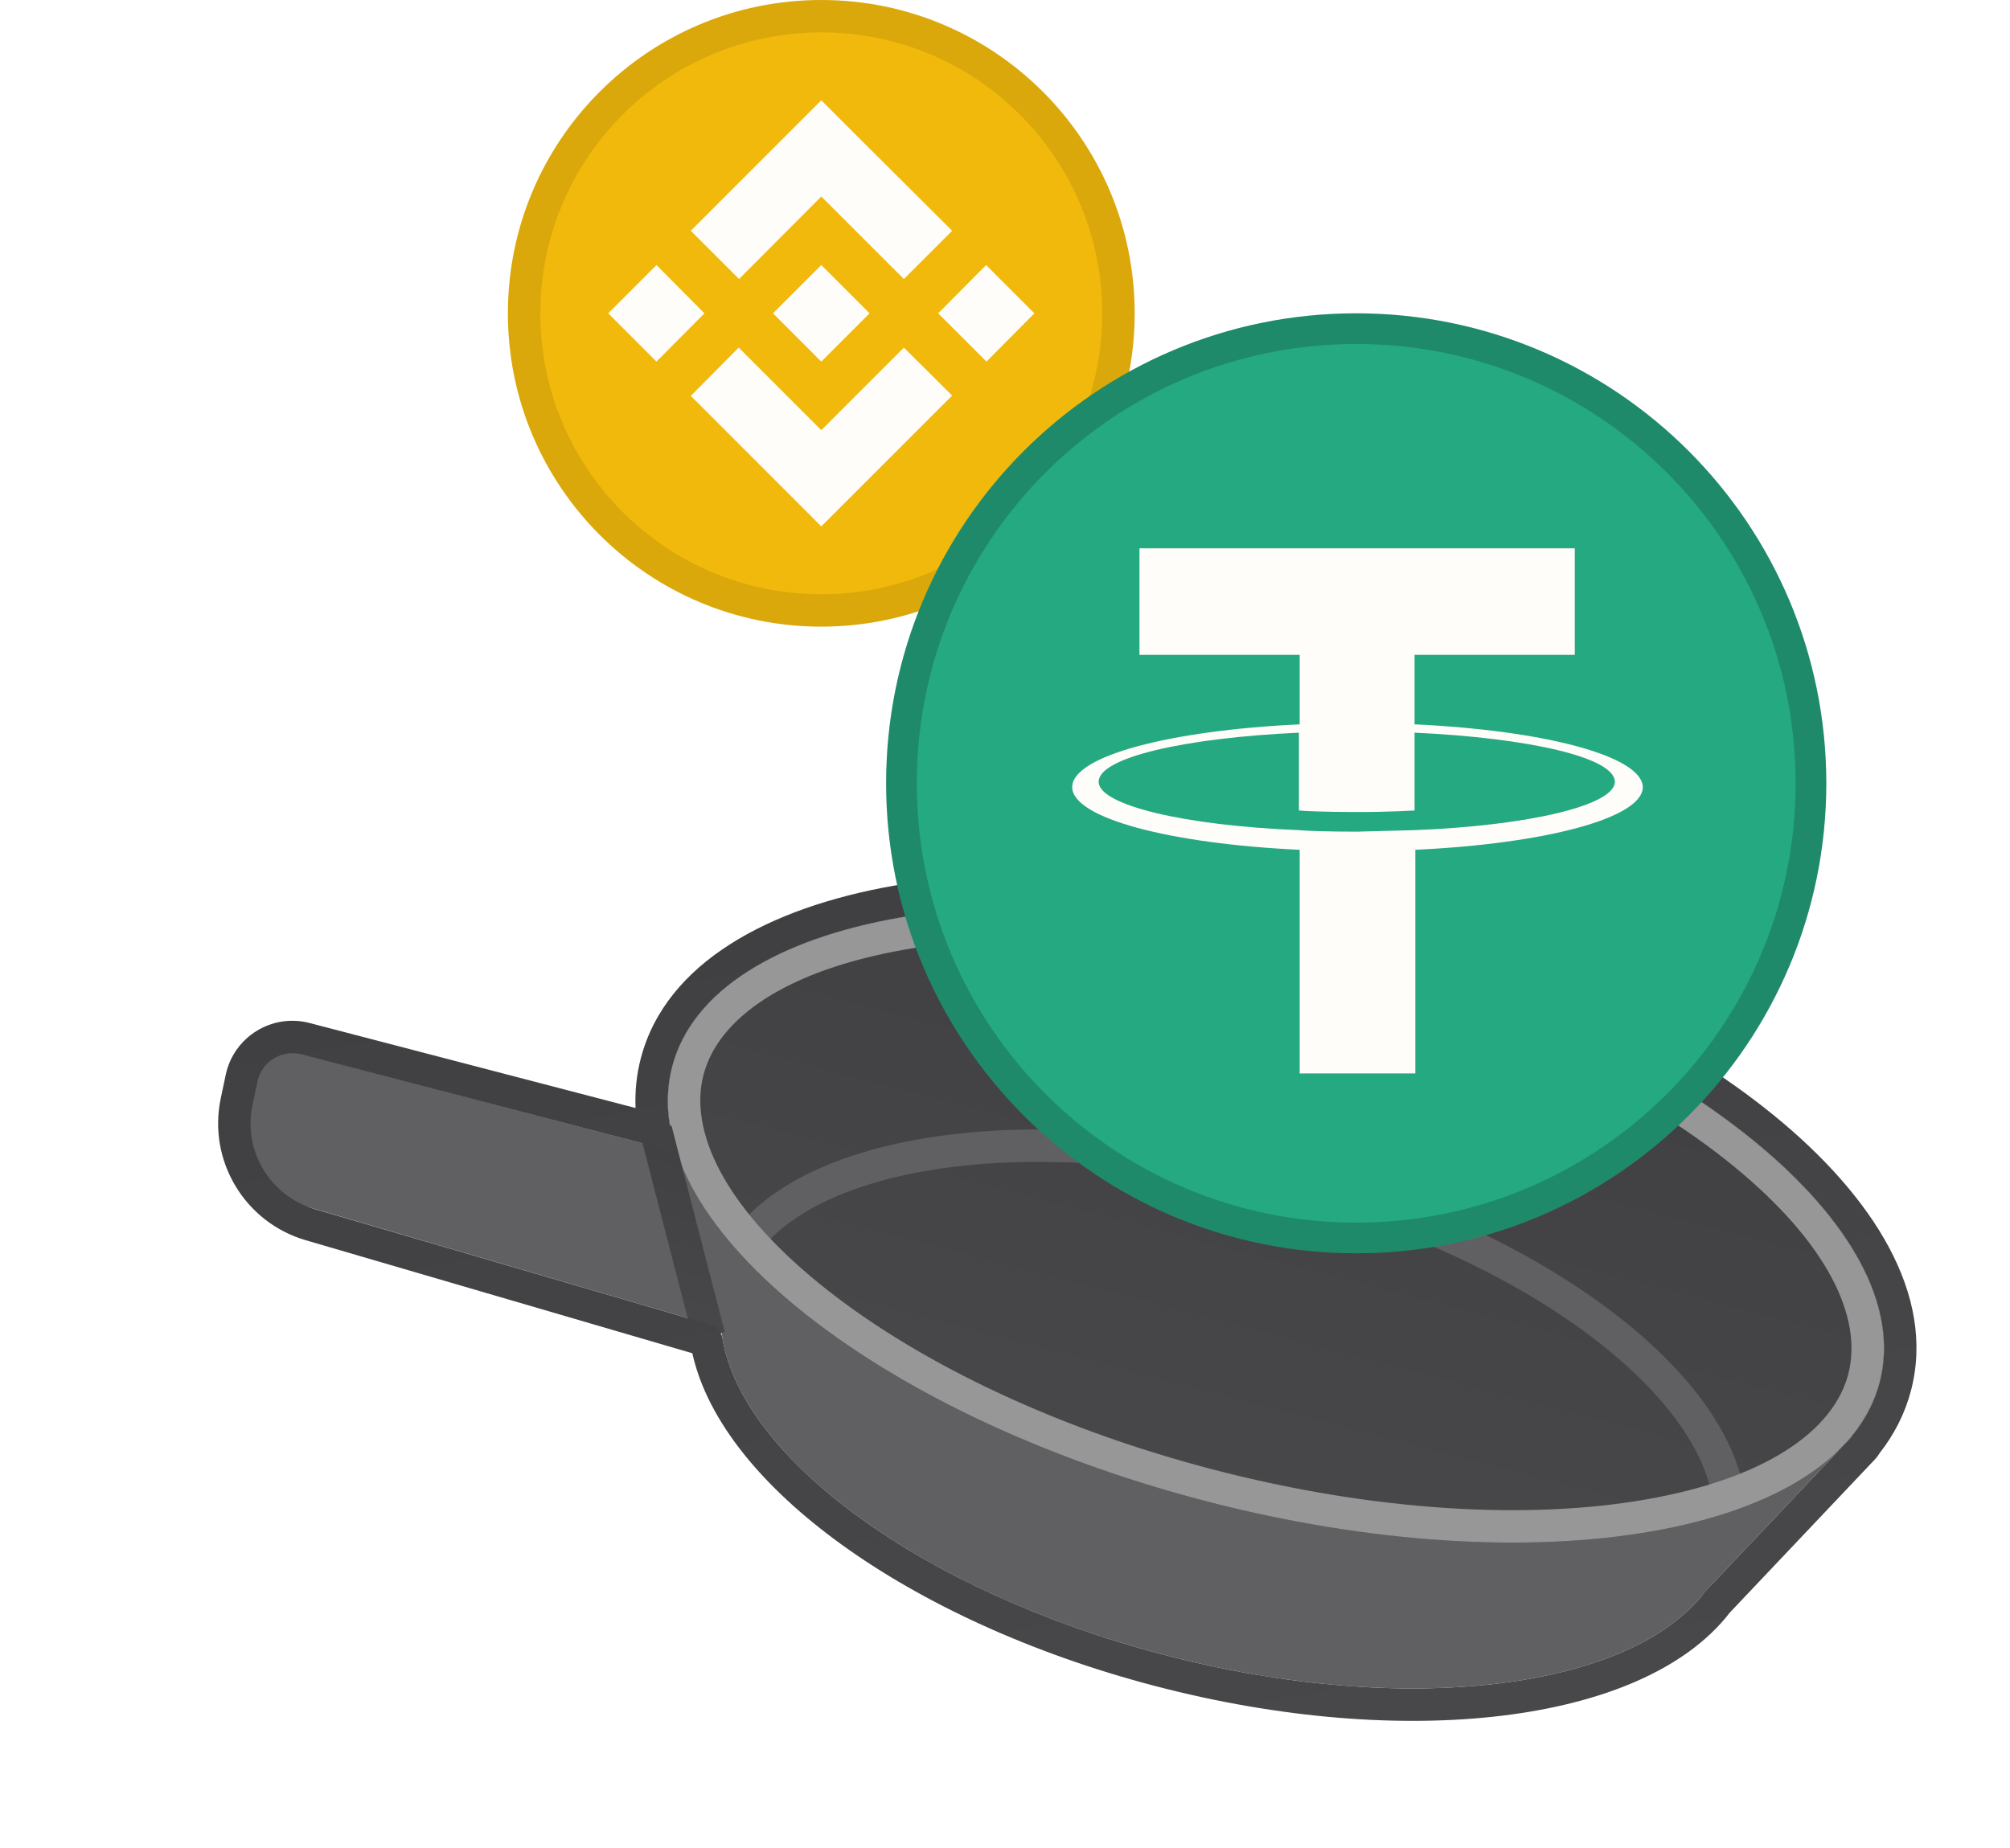
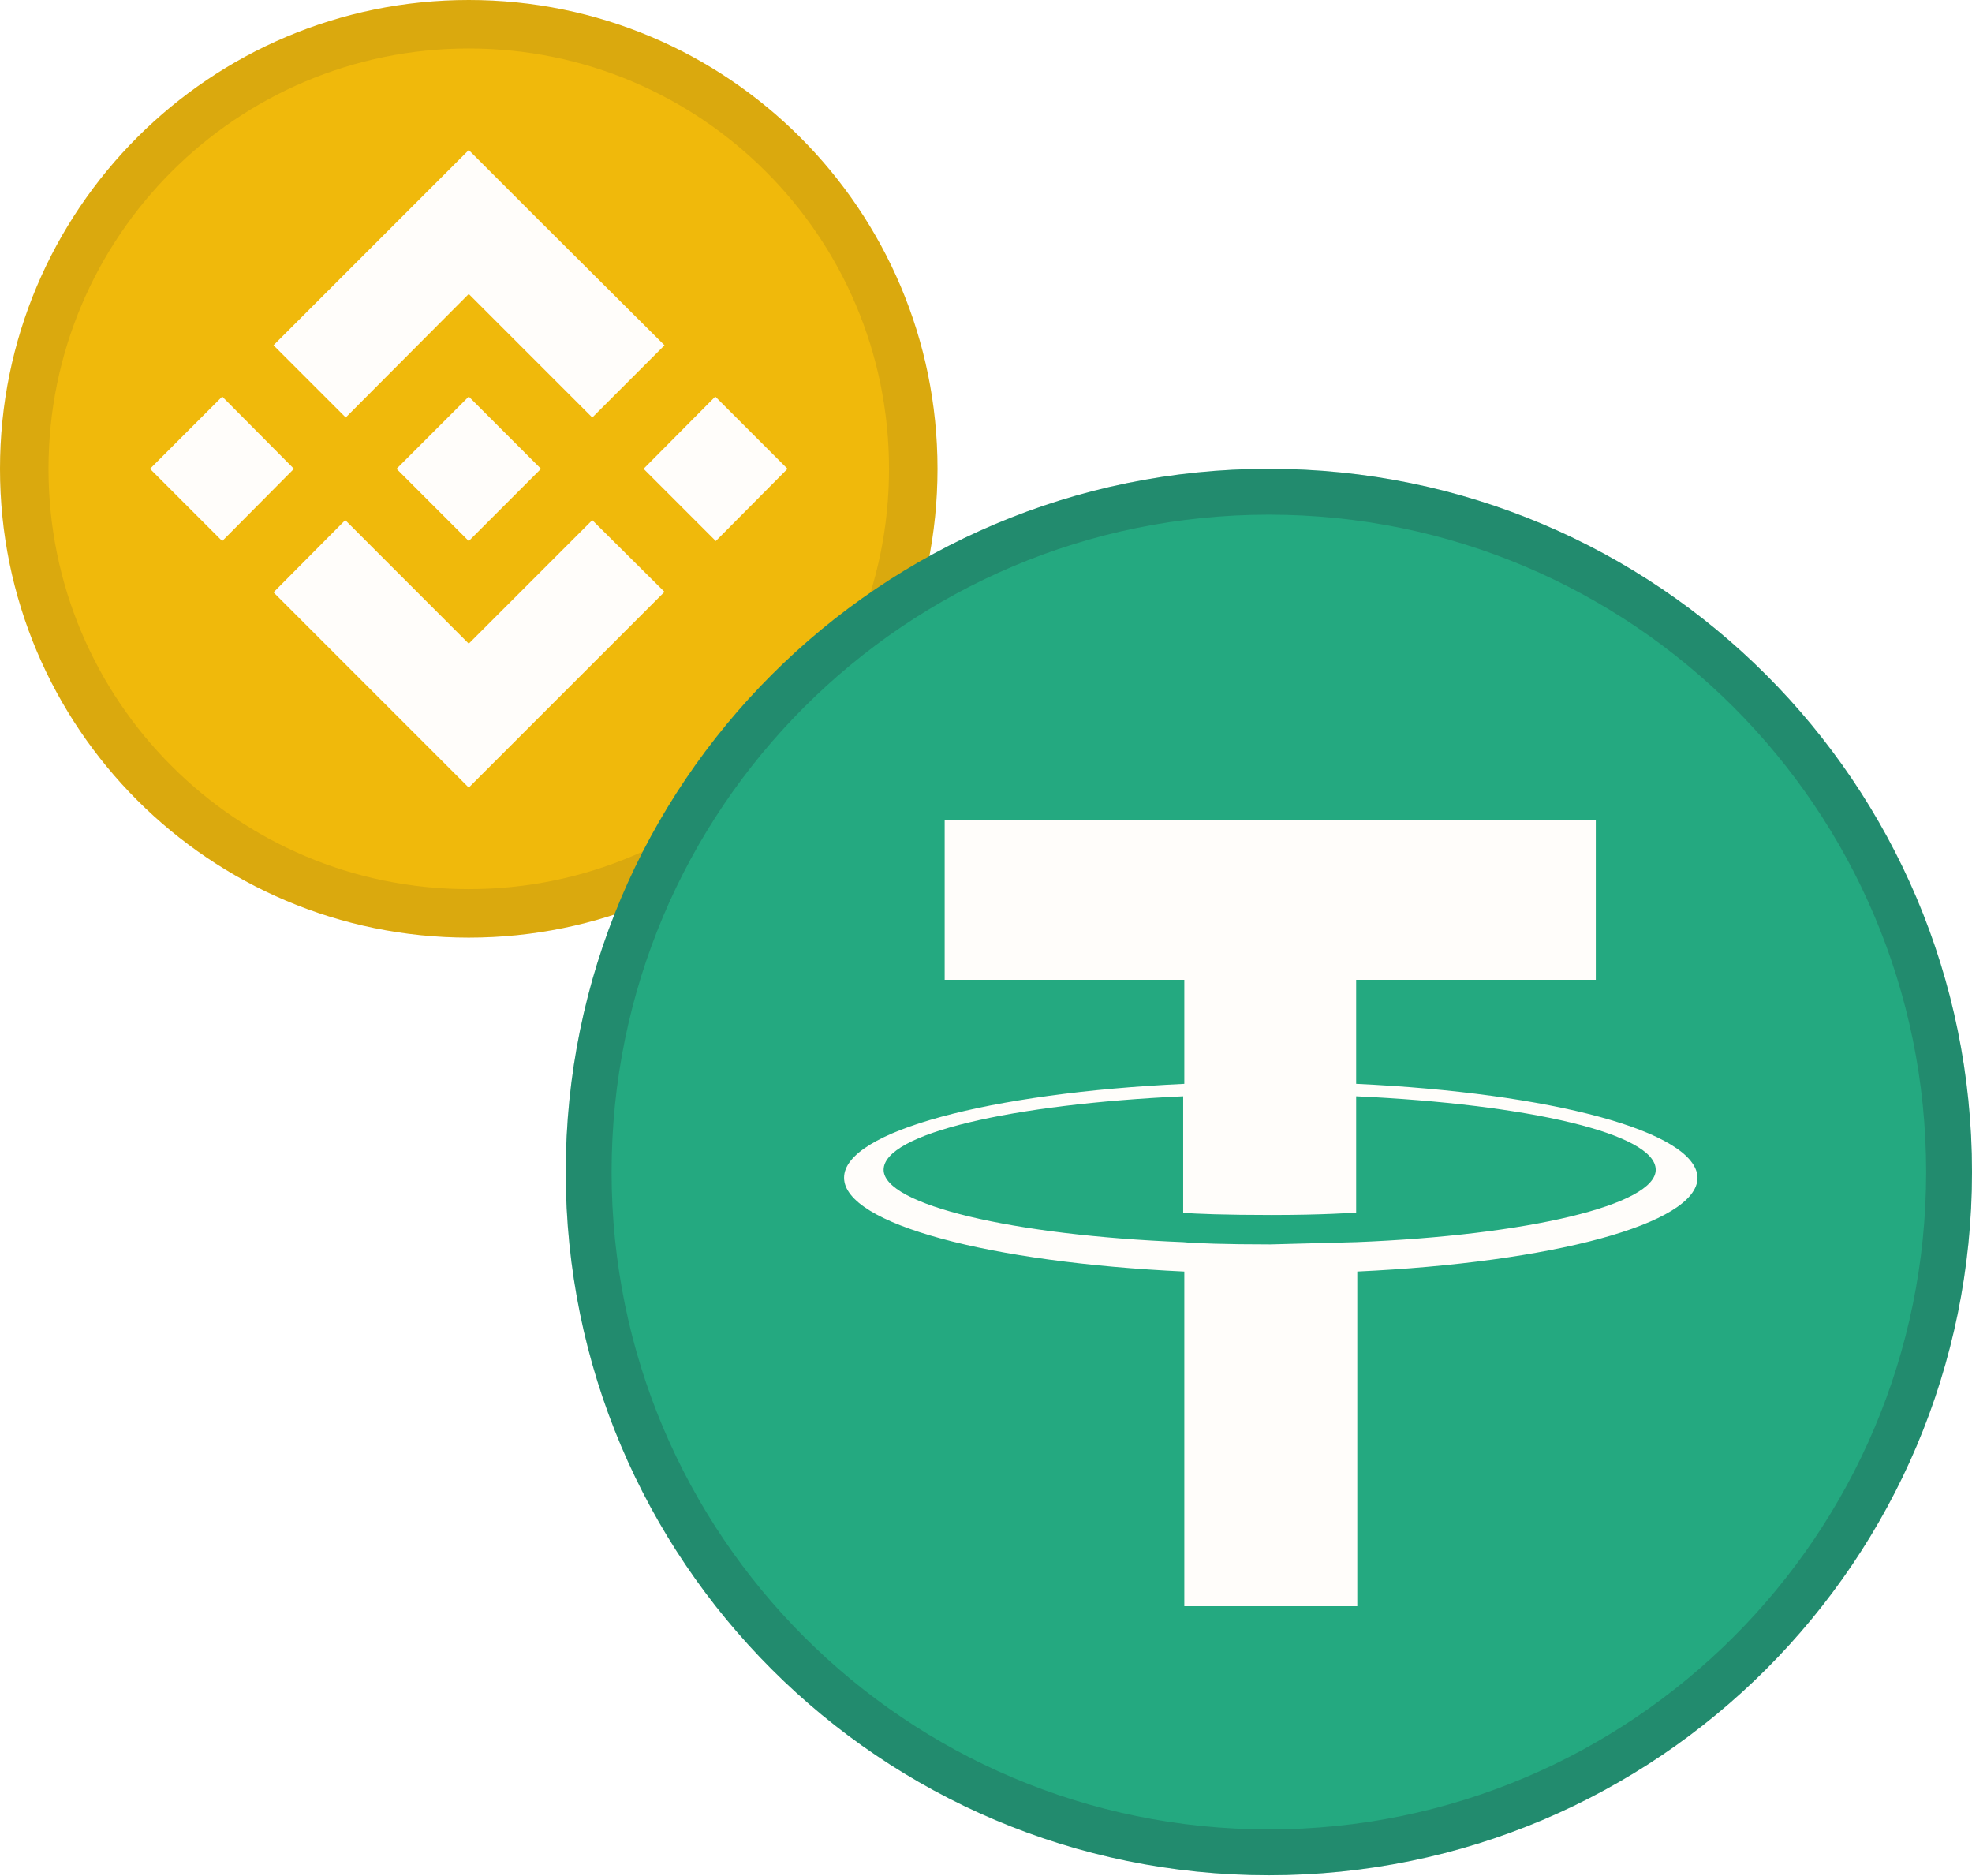
- <svg xmlns="http://www.w3.org/2000/svg" width="186" height="171" fill="none">
-   <g fill="#606063">
-     <path d="M67.045 119.028c-3.178 12.144 15 27.421 40.602 34.121s48.934 2.287 52.112-9.858-15-27.421-40.602-34.122-48.934-2.286-52.112 9.859z" />
-     <path d="M155.924 149.273l15.422-16.285-109.354-28.619 5.721 21.818 88.211 23.086z" />
-     <path d="M68.934 108.293L27.073 97.338c-1.815-.475-3.66.654-4.063 2.486l-.468 2.129a8.26 8.26 0 0 0 5.746 9.7l41.812 12.239-1.166-15.599z" />
+ <svg xmlns="http://www.w3.org/2000/svg" xmlns:ns1="http://vectornator.io" height="100%" style="fill-rule:nonzero;clip-rule:evenodd;stroke-linecap:round;stroke-linejoin:round;" xml:space="preserve" width="100%" version="1.1" viewBox="0 0 122 116">
+   <defs />
+   <g id="Untitled" ns1:layerName="Untitled">
+     <g opacity="1">
+       <path d="M0+29C0+12.984+12.984+0+29+0C45.016+0+58+12.984+58+29C58+45.016+45.016+58+29+58C12.984+58+0+45.016+0+29Z" opacity="1" fill="#f0b90b" />
+       <path d="M18.185+29L13.748+33.468L9.28+29L13.748+24.532L18.185+29ZM29+18.185L36.642+25.827L41.11+21.359L33.469+13.748L29+9.28L16.921+21.358L21.389+25.826L29+18.185ZM44.252+24.532L39.815+29L44.283+33.468L48.72+29C48.72+29+44.252+24.532+44.252+24.532ZM29+39.815L21.359+32.173L16.922+36.641L29+48.72L41.109+36.611L36.641+32.174L29+39.815ZM29+33.468L33.468+29L29+24.532L24.532+29L29+33.468Z" opacity="1" fill="#fffdfa" />
+       <path stroke="#191326" stroke-width="3" d="M1.5+29C1.5+13.812+13.812+1.5+29+1.5C44.188+1.5+56.5+13.812+56.5+29C56.5+44.188+44.188+56.5+29+56.5C13.812+56.5+1.5+44.188+1.5+29Z" fill="none" stroke-linecap="butt" opacity="0.1" stroke-linejoin="miter" />
+     </g>
+     <g opacity="1">
+       <path d="M78.5+116C102.524+116+122+96.524+122+72.5C122+48.476+102.524+29+78.5+29C54.476+29+35+48.476+35+72.5C35+96.524+54.476+116+78.5+116Z" opacity="1" fill="#24a980" />
+       <path d="M83.9+76.836L78.585+76.976C75.787+76.976+73.899+76.906+73.199+76.836C62.639+76.416+54.666+74.528+54.666+72.36C54.666+70.122+62.569+68.304+73.199+67.814L73.199+75.017C73.899+75.087+75.857+75.157+78.654+75.157C81.941+75.157+83.62+75.017+83.9+75.017L83.9+67.814C94.53+68.304+102.433+70.122+102.433+72.36C102.433+74.528+94.53+76.416+83.9+76.836ZM83.9+67.045L83.9+60.611L98.726+60.611L98.726+50.75L58.443+50.75L58.443+60.611L73.269+60.611L73.269+67.045C61.24+67.604+52.219+69.982+52.219+72.85C52.219+75.718+61.24+78.095+73.269+78.655L73.269+99.356L83.97+99.356L83.97+78.654C95.998+78.095+105.02+75.717+105.02+72.849C104.95+69.982+95.929+67.604+83.9+67.044L83.9+67.045Z" opacity="1" fill="#fffdfa" />
+       <path stroke="#191326" stroke-width="2.837" d="M36.418+72.5C36.418+49.259+55.259+30.418+78.5+30.418C101.741+30.418+120.582+49.259+120.582+72.5C120.582+95.741+101.741+114.582+78.5+114.582C55.259+114.582+36.418+95.741+36.418+72.5Z" fill="none" stroke-linecap="butt" opacity="0.2" stroke-linejoin="miter" />
+     </g>
  </g>
-   <path fill="url(#A)" d="M62.203 98.71c-3.694 14.114 18.324 32.101 49.178 40.176s58.86 3.178 62.554-10.936-18.324-32.101-49.178-40.176-58.861-3.179-62.554 10.935z" />
-   <g fill-rule="evenodd">
-     <path fill="#606063" d="M146.673 123.286c7.098 5.22 11.246 10.866 11.865 15.871l2.978-.368c-.772-6.238-5.737-12.531-13.066-17.92-7.389-5.435-17.439-10.148-28.913-13.151s-22.544-3.817-31.649-2.699c-9.029 1.109-16.44 4.163-20.168 9.223l2.415 1.779c2.992-4.06 9.373-6.95 18.119-8.024 8.67-1.064 19.354-.299 30.523 2.624s20.859 7.49 27.896 12.665z" />
-     <path fill="#979797" d="M75.734 118.739c-8.721-7.124-11.998-14.041-10.629-19.27s7.614-9.654 18.706-11.593c10.807-1.889 25.078-1.154 40.186 2.8s27.911 10.304 36.406 17.245c8.721 7.124 11.998 14.041 10.63 19.27s-7.614 9.653-18.707 11.593c-10.806 1.889-25.078 1.153-40.186-2.8s-27.91-10.304-36.406-17.245zm35.647 20.147c-30.854-8.075-52.872-26.062-49.178-40.176s31.7-19.01 62.554-10.935 52.872 26.062 49.178 40.176-31.7 19.01-62.554 10.936z" />
-     <path fill="url(#B)" d="M64.167 124.049l-4.937-19.123 2.905-.75 4.937 19.123-2.905.75z" />
-     <path fill="url(#C)" d="M62.469 106.189l-.128-.443-.202-.817-.142-.54c.022-.012.03-.019.028-.027l-.004-.025-.12-.794-.022-.191c-.072-.663-.096-1.321-.071-1.974.035-.903.166-1.793.395-2.668 3.694-14.114 31.7-19.01 62.555-10.936s52.872 26.062 49.178 40.176a12.4 12.4 0 0 1-.963 2.519 13.7 13.7 0 0 1-1.635 2.476l-.016.019c.011.02.014.025.015.029l-.611.651-12.932 13.655c-6.807 9.031-27.596 11.752-50.146 5.85-22.302-5.837-38.971-18.182-40.797-29.295-.093-.569-.484-1.054-1.037-1.215L29.127 111.91a8.26 8.26 0 0 1-5.762-9.635l.459-2.172c.39-1.845 2.242-2.99 4.066-2.514l34.249 8.931a.27.27 0 0 0 .331-.331zm-3.657-3.636c-.064-1.544.091-3.085.488-4.603 2.325-8.885 11.93-13.965 23.478-15.984 11.834-2.069 26.992-1.215 42.738 2.906s29.38 10.802 38.683 18.402c9.078 7.417 14.963 16.551 12.638 25.436-.557 2.129-1.552 4.064-2.901 5.789a3.08 3.08 0 0 1-.425.566l-13.429 14.181c-4.171 5.406-12.026 8.46-21.098 9.556-9.3 1.124-20.517.28-32.096-2.751-11.453-2.997-21.548-7.685-29.079-13.141-7.079-5.13-12.321-11.262-13.743-17.657l-35.782-10.464a11.26 11.26 0 0 1-7.855-13.134l.459-2.173c.744-3.519 4.277-5.704 7.758-4.796l30.165 7.867z" />
-   </g>
-   <circle cx="76" cy="29" r="29" fill="#f0b90b" />
-   <path fill="#fffdfa" d="M65.185 29l-4.437 4.468L56.28 29l4.468-4.468L65.185 29zM76 18.185l7.642 7.642 4.468-4.468-7.641-7.611L76 9.28 63.921 21.358l4.468 4.468L76 18.185zm15.252 6.347L86.815 29l4.468 4.468L95.72 29l-4.468-4.468zM76 39.815l-7.641-7.642-4.437 4.468L76 48.72l12.109-12.109-4.468-4.437L76 39.815zm0-6.347L80.468 29 76 24.532 71.532 29 76 33.468z" />
-   <circle cx="76" cy="29" r="27.5" stroke="#191326" stroke-width="3" opacity=".1" style="mix-blend-mode:multiply" />
-   <path fill="#24a980" d="M125.5 116c24.024 0 43.5-19.476 43.5-43.5S149.524 29 125.5 29 82 48.476 82 72.5s19.476 43.5 43.5 43.5z" />
-   <path fill="#fffdfa" d="M130.9 76.836l-5.315.14c-2.798 0-4.686-.07-5.386-.14-10.56-.42-18.533-2.308-18.533-4.476 0-2.238 7.903-4.056 18.533-4.546v7.203c.7.07 2.658.14 5.455.14 3.287 0 4.966-.14 5.246-.14v-7.203c10.63.49 18.533 2.308 18.533 4.546 0 2.168-7.903 4.056-18.533 4.476zm0-9.791v-6.434h14.826V50.75h-40.283v9.861h14.826v6.434c-12.029.559-21.05 2.937-21.05 5.805s9.021 5.245 21.05 5.805v20.701h10.701V78.654c12.028-.559 21.05-2.937 21.05-5.805-.07-2.867-9.091-5.245-21.12-5.805z" />
-   <circle cx="125.5" cy="72.5" r="42.082" stroke="#191326" stroke-width="2.837" opacity=".2" style="mix-blend-mode:multiply" />
-   <defs>
-     <linearGradient id="A" x1="124.757" x2="111.381" y1="87.774" y2="138.886" gradientUnits="userSpaceOnUse">
-       <stop stop-color="#404042" />
-       <stop offset="1" stop-color="#48484b" />
-     </linearGradient>
-     <linearGradient id="B" x1="65.567" x2="60.735" y1="105.096" y2="123.129" gradientUnits="userSpaceOnUse">
-       <stop stop-color="#404042" />
-       <stop offset="1" stop-color="#48484b" />
-     </linearGradient>
-     <linearGradient id="C" x1="92.495" x2="108.09" y1="80.169" y2="164.62" gradientUnits="userSpaceOnUse">
-       <stop stop-color="#404042" />
-       <stop offset="1" stop-color="#48484b" />
-     </linearGradient>
-   </defs>
</svg>
